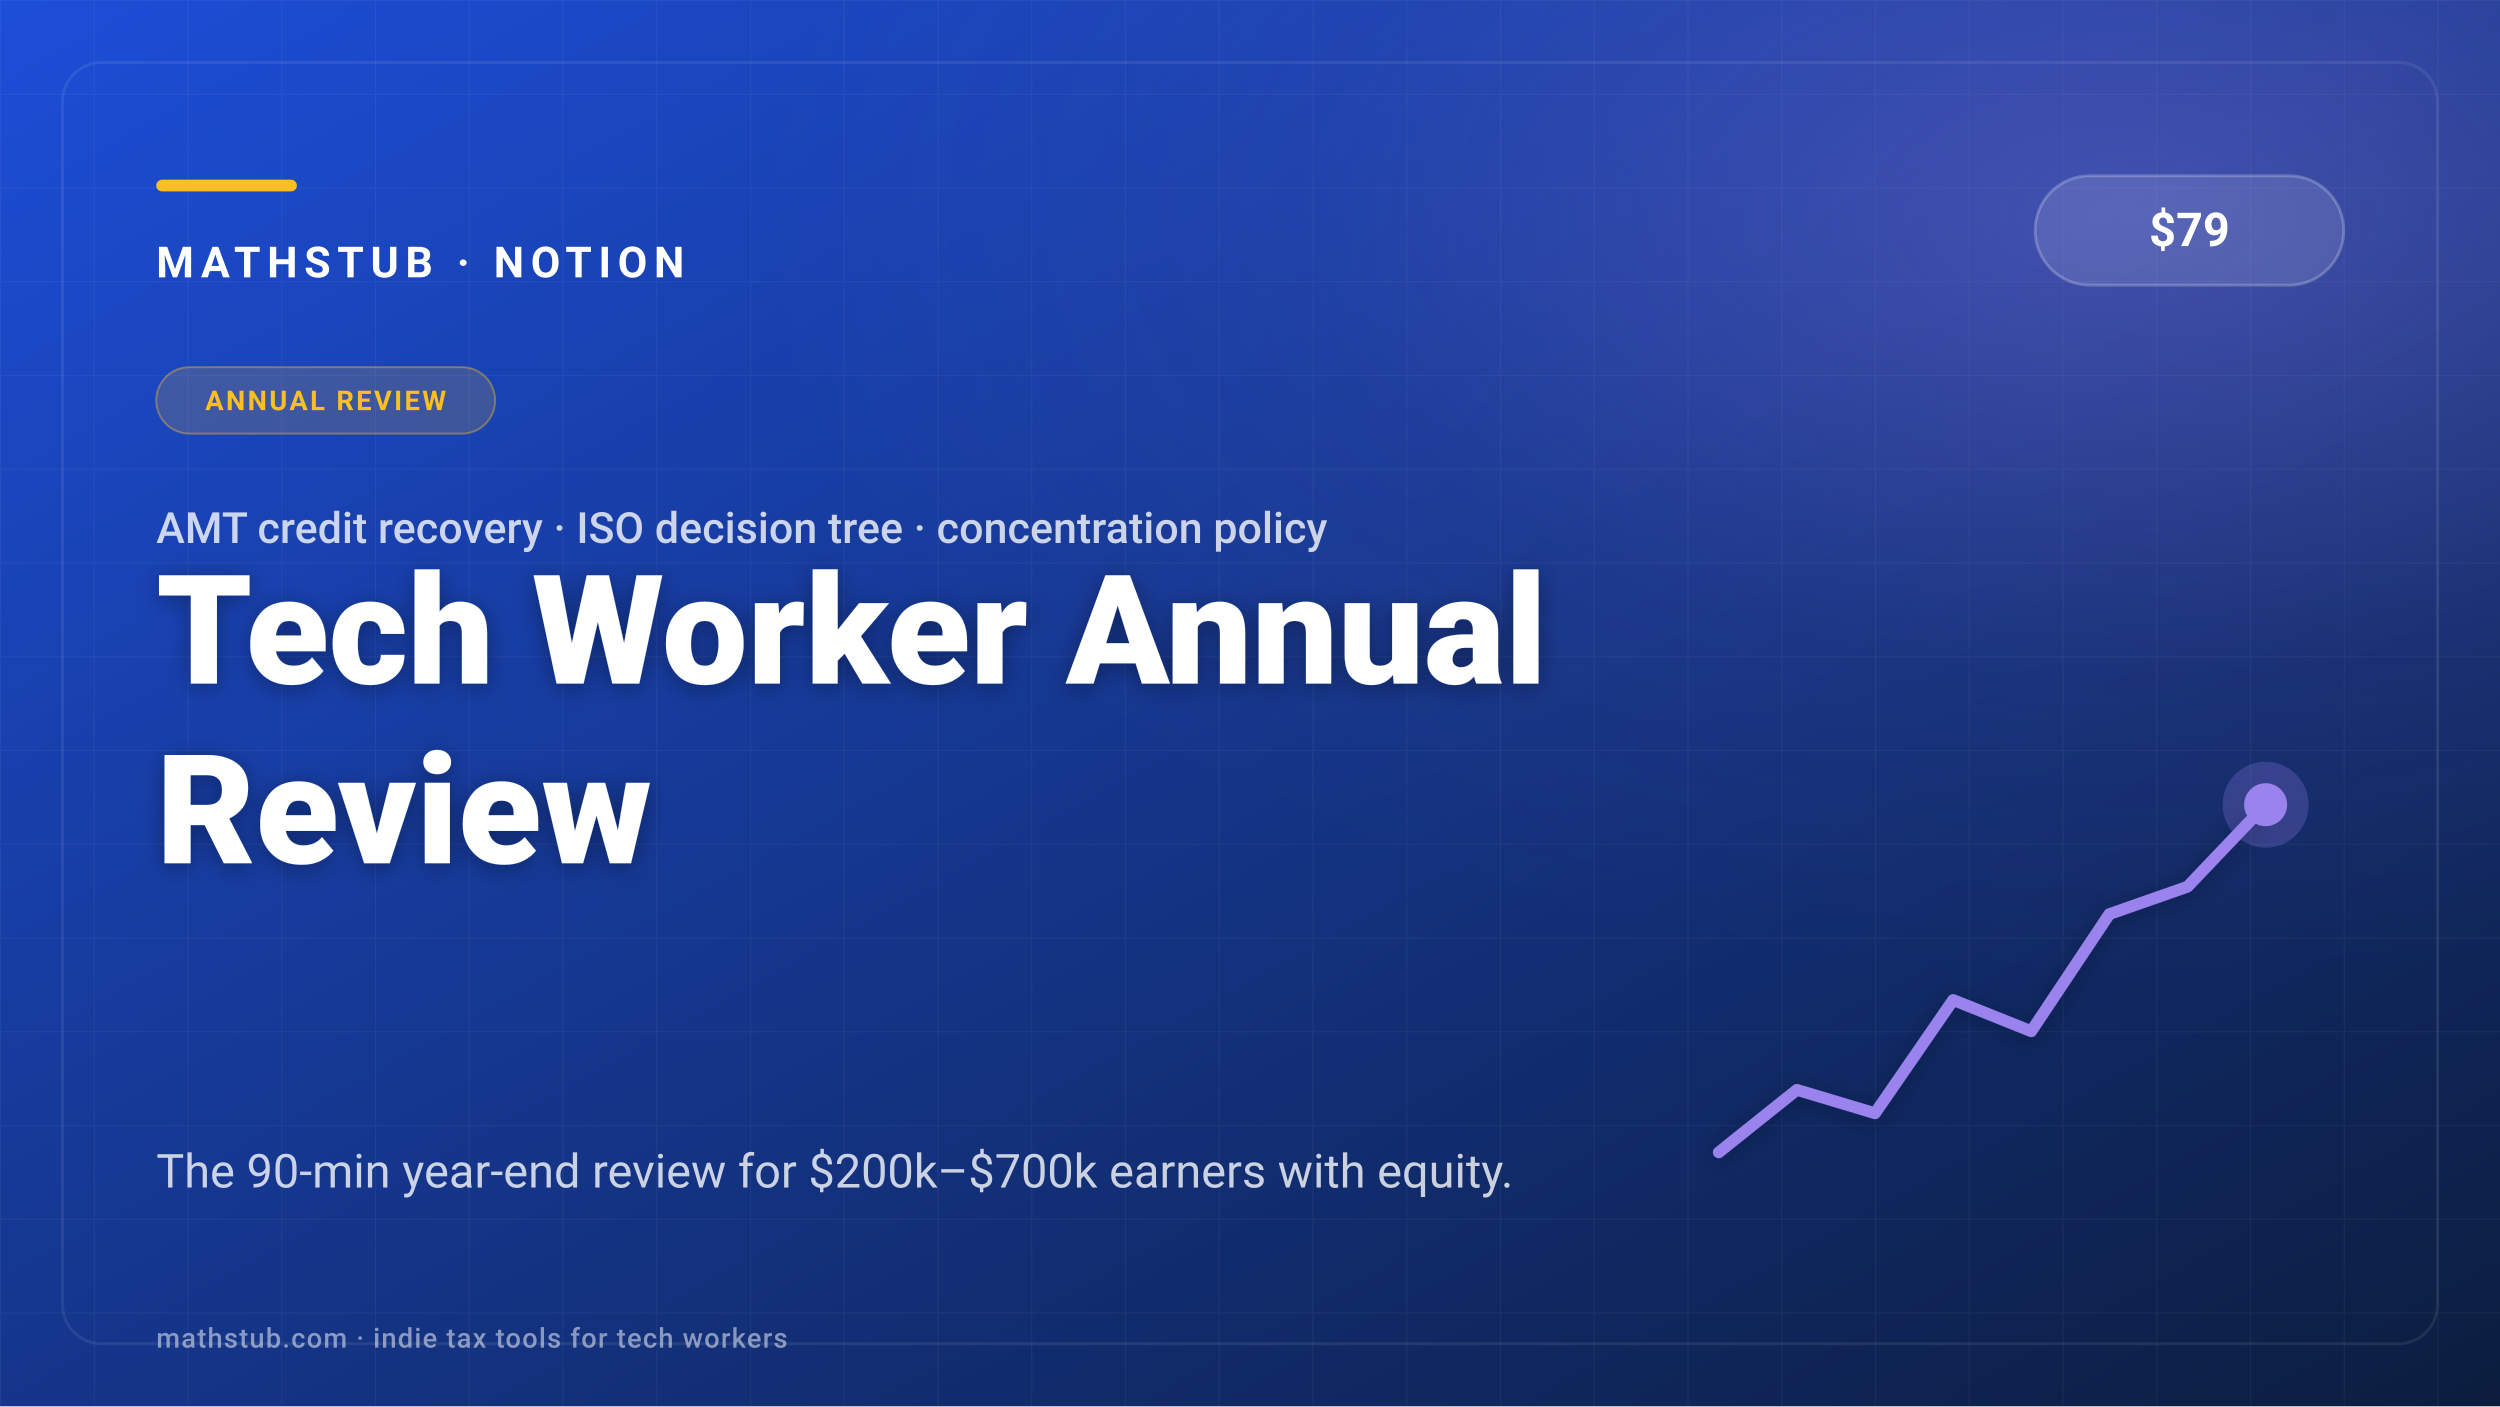
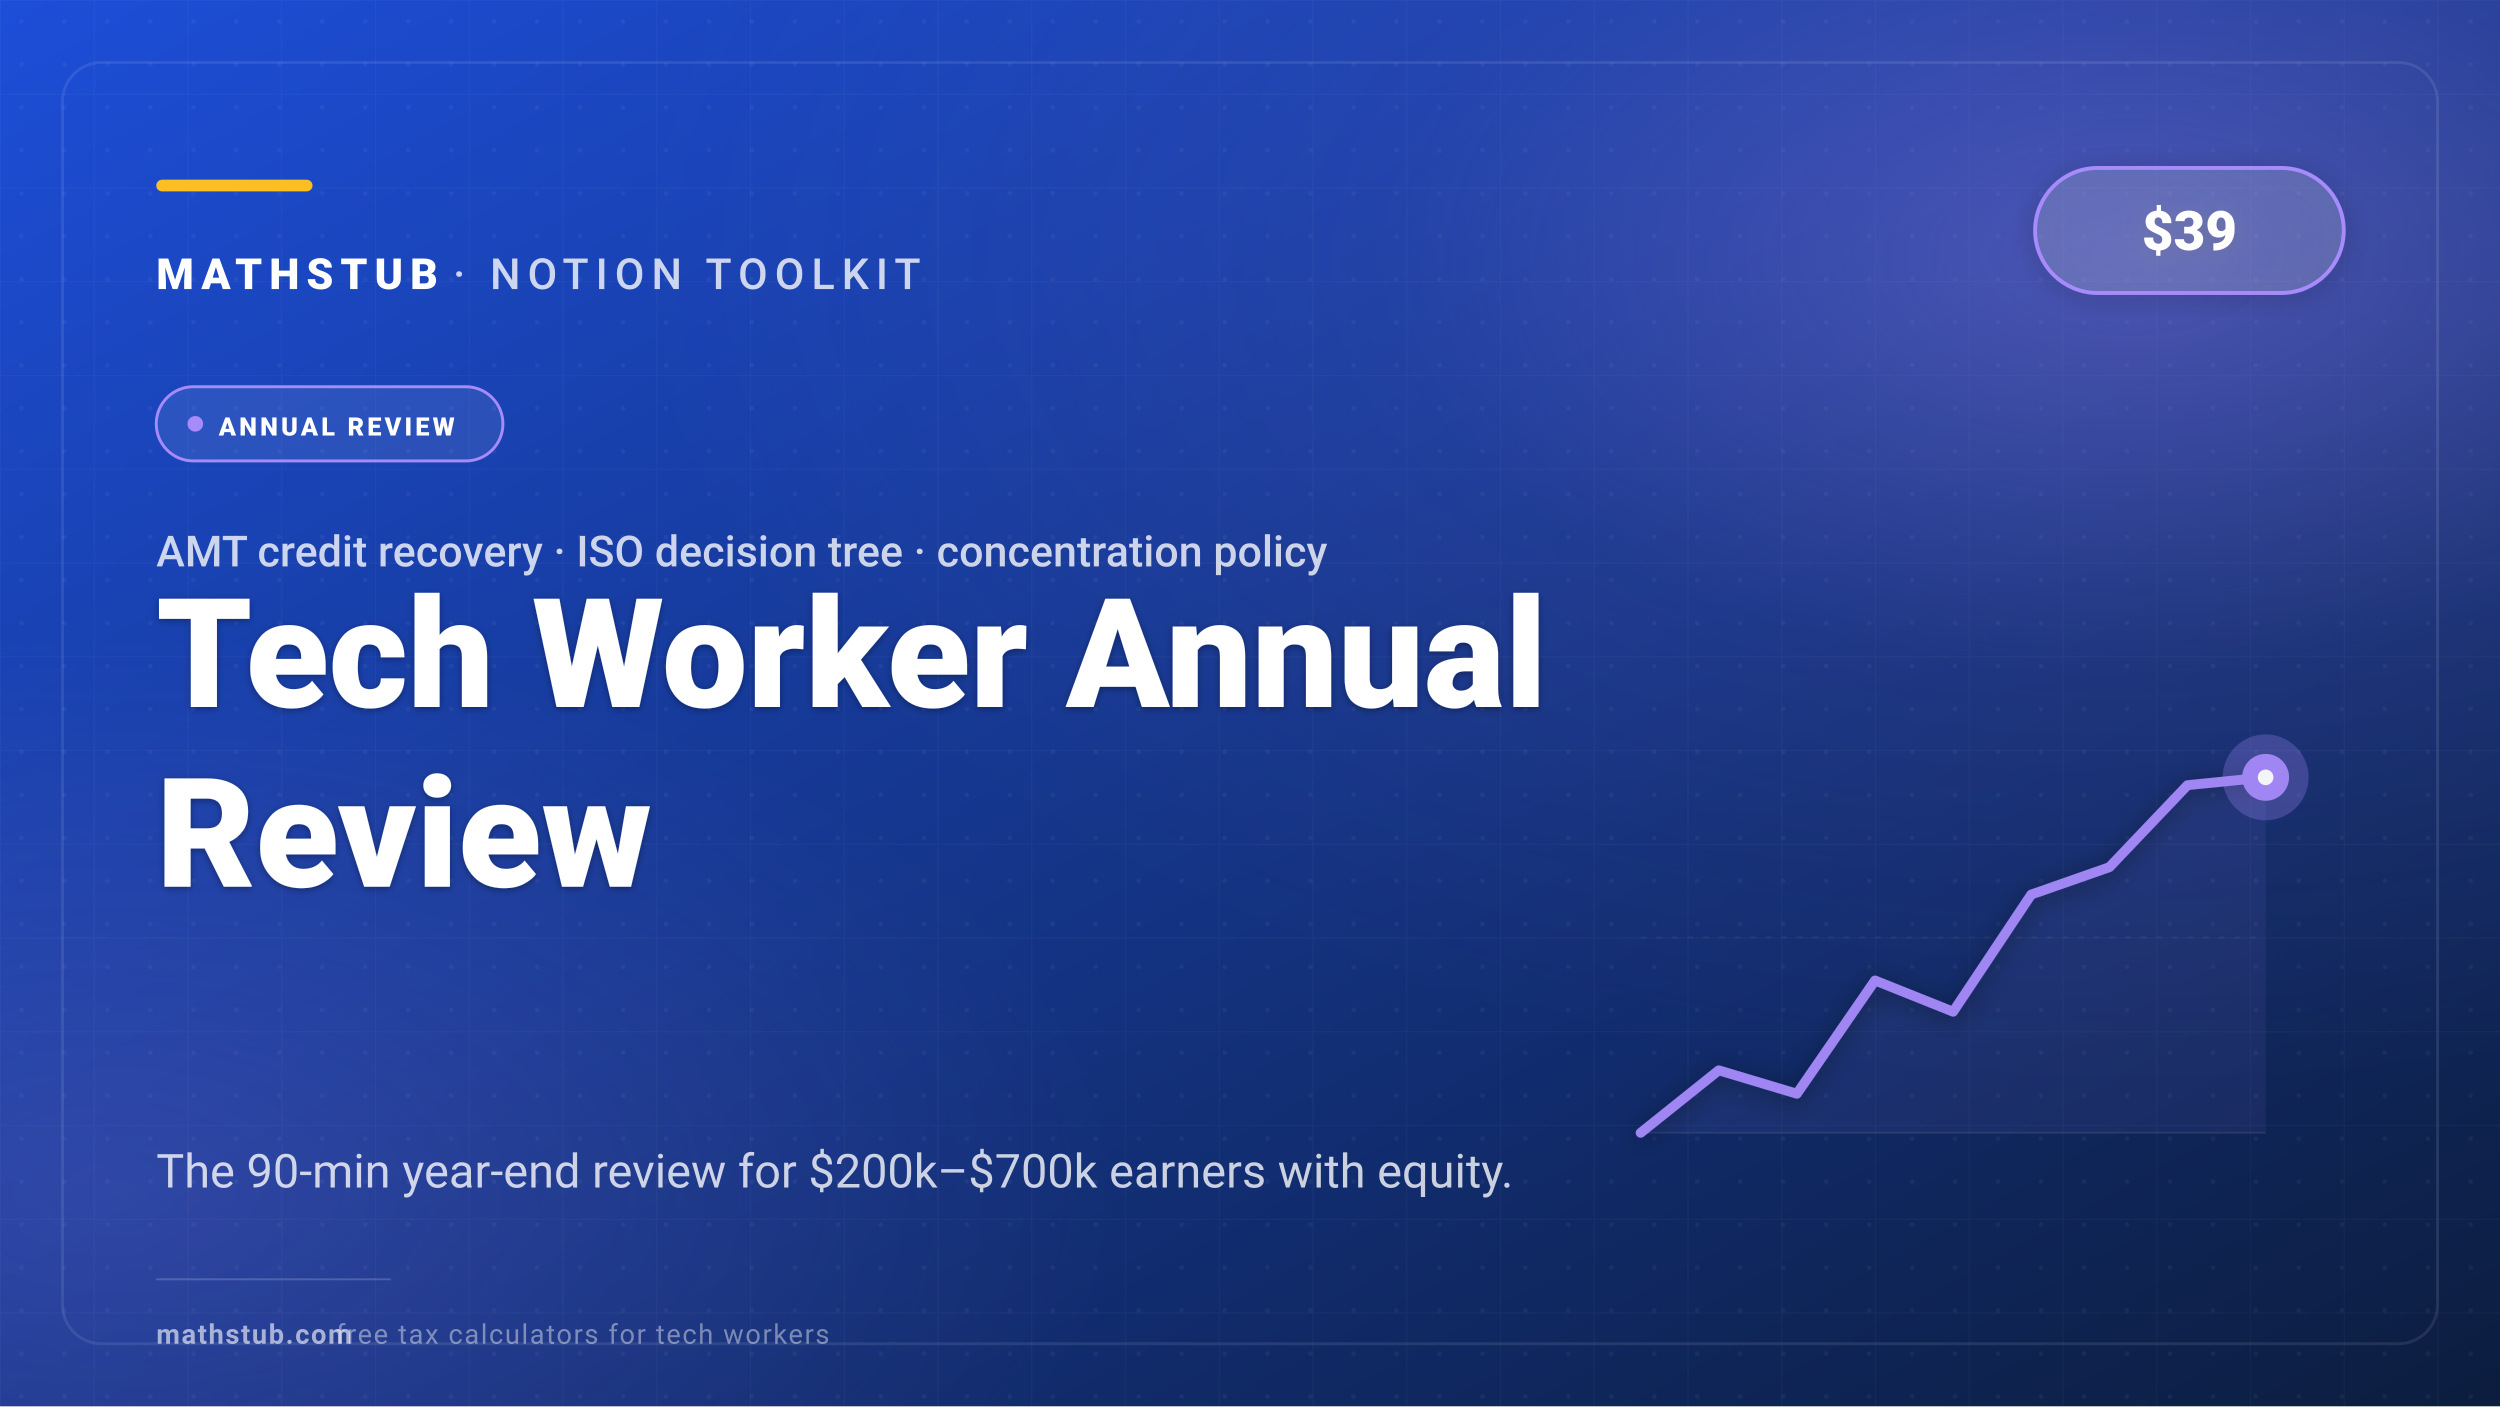
<svg xmlns="http://www.w3.org/2000/svg" viewBox="0 0 1280 720">
  <defs>
    <linearGradient id="bg" x1="0" y1="0" x2="1" y2="1">
      <stop offset="0%" stop-color="#1d4ed8" />
      <stop offset="100%" stop-color="#0c1d3e" />
    </linearGradient>
-     <radialGradient id="glow" cx="0.85" cy="0.15" r="0.55">
-       <stop offset="0%" stop-color="#a78bfa" stop-opacity="0.32" />
-       <stop offset="60%" stop-color="#a78bfa" stop-opacity="0.06" />
+     <radialGradient id="glow" cx="0.85" cy="0.18" r="0.6">
+       <stop offset="0%" stop-color="#a78bfa" stop-opacity="0.38" />
+       <stop offset="50%" stop-color="#a78bfa" stop-opacity="0.08" />
+       <stop offset="100%" stop-color="#a78bfa" stop-opacity="0" />
+     </radialGradient>
+     <radialGradient id="glow2" cx="0.05" cy="0.85" r="0.4">
+       <stop offset="0%" stop-color="#a78bfa" stop-opacity="0.18" />
      <stop offset="100%" stop-color="#a78bfa" stop-opacity="0" />
    </radialGradient>
    <pattern id="grid" width="48" height="48" patternUnits="userSpaceOnUse">
      <path d="M48 0 L0 0 0 48" stroke="rgba(255,255,255,0.05)" stroke-width="1" fill="none" />
    </pattern>
+     <pattern id="dots" width="22" height="22" patternUnits="userSpaceOnUse">
+       <circle cx="11" cy="11" r="1.2" fill="rgba(255,255,255,0.045)" />
+     </pattern>
    <filter id="softShadow" x="-20%" y="-20%" width="140%" height="140%">
-       <feDropShadow dx="0" dy="2" stdDeviation="6" flood-color="#000000" flood-opacity="0.35" />
+       <feDropShadow dx="0" dy="2" stdDeviation="6" flood-color="#000000" flood-opacity="0.45" />
+     </filter>
+     <filter id="textShadow" x="-10%" y="-10%" width="120%" height="120%">
+       <feDropShadow dx="0" dy="1" stdDeviation="2" flood-color="#000000" flood-opacity="0.35" />
    </filter>
  </defs>
  <rect width="1280" height="720" fill="url(#bg)" />
-   <rect width="1280" height="720" fill="url(#grid)" />
+   <rect width="1280" height="720" fill="url(#dots)" />
+   <rect width="1280" height="720" fill="url(#grid)" opacity="0.7" />
  <rect width="1280" height="720" fill="url(#glow)" />
-   <rect x="32" y="32" width="1216" height="656" rx="20" fill="none" stroke="rgba(255,255,255,0.08)" stroke-width="1.5" />
-   <rect x="80" y="92" width="72" height="6" fill="#fbbf24" rx="3" />
-   <text x="80" y="142" font-family="-apple-system, BlinkMacSystemFont, 'Segoe UI', Roboto, sans-serif" font-size="22" font-weight="700" fill="#ffffff" letter-spacing="3.4">MATHSTUB · NOTION</text>
-   <g transform="translate(1042, 90)">
-     <rect width="158" height="56" rx="28" fill="rgba(255,255,255,0.12)" stroke="rgba(255,255,255,0.22)" stroke-width="1.5" />
-     <text x="79" y="36" text-anchor="middle" font-family="-apple-system, BlinkMacSystemFont, 'Segoe UI', Roboto, sans-serif" font-size="24" font-weight="700" fill="#ffffff">$79</text>
+   <rect width="1280" height="720" fill="url(#glow2)" />
+   <rect x="32" y="32" width="1216" height="656" rx="20" fill="none" stroke="rgba(255,255,255,0.09)" stroke-width="1.5" />
+   <rect x="80" y="92" width="80" height="6" fill="#fbbf24" rx="3" />
+   <text x="80" y="148" font-family="-apple-system, BlinkMacSystemFont, 'Segoe UI', Roboto, sans-serif" font-size="22" font-weight="800" fill="#ffffff" letter-spacing="3.6">MATHSTUB</text>
+   <text x="232" y="148" font-family="-apple-system, BlinkMacSystemFont, 'Segoe UI', Roboto, sans-serif" font-size="22" font-weight="500" fill="rgba(255,255,255,0.78)" letter-spacing="3.6">·  NOTION TOOLKIT</text>
+   <g transform="translate(1042, 86)" filter="url(#softShadow)">
+     <rect width="158" height="64" rx="32" fill="rgba(255,255,255,0.14)" stroke="#a78bfa" stroke-width="2" />
+     <text x="79" y="42" text-anchor="middle" font-family="-apple-system, BlinkMacSystemFont, 'Segoe UI', Roboto, sans-serif" font-size="28" font-weight="800" fill="#ffffff">$39</text>
  </g>
-   <g transform="translate(80, 188)">
-     <rect width="173.5" height="34" rx="17" fill="rgba(251,191,36,0.16)" stroke="rgba(251,191,36,0.4)" stroke-width="1" />
-     <text x="86.75" y="22" text-anchor="middle" font-family="-apple-system, BlinkMacSystemFont, 'Segoe UI', Roboto, sans-serif" font-size="14" font-weight="700" letter-spacing="1.2" fill="#fbbf24">ANNUAL REVIEW</text>
+   <g transform="translate(80, 198)">
+     <rect width="177.5" height="38" rx="19" fill="rgba(255,255,255,0.08)" stroke="#a78bfa" stroke-width="1.5" />
+     <circle cx="20" cy="19" r="4" fill="#a78bfa" />
+     <text x="32" y="25" font-family="-apple-system, BlinkMacSystemFont, 'Segoe UI', Roboto, sans-serif" font-size="13" font-weight="800" letter-spacing="1.6" fill="#ffffff">ANNUAL REVIEW</text>
  </g>
-   <text x="80" y="278" font-family="-apple-system, BlinkMacSystemFont, 'Segoe UI', Roboto, sans-serif" font-size="22" font-weight="500" fill="rgba(255,255,255,0.78)">AMT credit recovery · ISO decision tree · concentration policy</text>
-   <text x="80" y="350" font-family="-apple-system, BlinkMacSystemFont, 'Segoe UI', Roboto, sans-serif" font-size="78" font-weight="800" fill="#ffffff" filter="url(#softShadow)">
+   <text x="80" y="290" font-family="-apple-system, BlinkMacSystemFont, 'Segoe UI', Roboto, sans-serif" font-size="22" font-weight="500" fill="rgba(255,255,255,0.78)">AMT credit recovery · ISO decision tree · concentration policy</text>
+   <text x="80" y="362" font-family="-apple-system, BlinkMacSystemFont, 'Segoe UI', Roboto, sans-serif" font-size="78" font-weight="800" fill="#ffffff" filter="url(#textShadow)">
    <tspan x="80" dy="0">Tech Worker Annual</tspan>
    <tspan x="80" dy="92">Review</tspan>
  </text>
  <text x="80" y="608" font-family="-apple-system, BlinkMacSystemFont, 'Segoe UI', Roboto, sans-serif" font-size="24" font-weight="400" fill="rgba(255,255,255,0.78)">
    <tspan x="80" dy="0">The 90-min year-end review for $200k–$700k earners with equity.</tspan>
  </text>
-   <g transform="translate(880, 390)" opacity="0.92">
-     <path d="M0 200 L40 168 L80 180 L120 122 L160 138 L200 78 L240 64 L280 22" stroke="#a78bfa" stroke-width="6" fill="none" stroke-linecap="round" stroke-linejoin="round" filter="url(#softShadow)" />
-     <circle cx="280" cy="22" r="11" fill="#a78bfa" />
-     <circle cx="280" cy="22" r="22" fill="#a78bfa" fill-opacity="0.25" />
+   <g transform="translate(840, 380)" opacity="0.95">
+     <line x1="0" y1="200" x2="320" y2="200" stroke="rgba(255,255,255,0.08)" stroke-width="1" />
+     <line x1="0" y1="100" x2="320" y2="100" stroke="rgba(255,255,255,0.05)" stroke-width="1" stroke-dasharray="3 5" />
+     <path d="M0 200 L40 168 L80 180 L120 122 L160 138 L200 78 L240 64 L280 22 L320 18 L320 200 Z" fill="#a78bfa" fill-opacity="0.08" />
+     <path d="M0 200 L40 168 L80 180 L120 122 L160 138 L200 78 L240 64 L280 22 L320 18" stroke="#a78bfa" stroke-width="5" fill="none" stroke-linecap="round" stroke-linejoin="round" filter="url(#softShadow)" />
+     <circle cx="320" cy="18" r="22" fill="#a78bfa" fill-opacity="0.28" />
+     <circle cx="320" cy="18" r="12" fill="#a78bfa" />
+     <circle cx="320" cy="18" r="4" fill="#ffffff" />
  </g>
-   <text x="80" y="690" font-family="-apple-system, BlinkMacSystemFont, 'Segoe UI', Roboto, sans-serif" font-size="14" font-weight="500" fill="rgba(255,255,255,0.5)" letter-spacing="0.6">mathstub.com · indie tax tools for tech workers</text>
+   <line x1="80" y1="655" x2="200" y2="655" stroke="rgba(255,255,255,0.18)" stroke-width="1" />
+   <text x="80" y="688" font-family="-apple-system, BlinkMacSystemFont, 'Segoe UI', Roboto, sans-serif" font-size="14" font-weight="600" fill="rgba(255,255,255,0.6)" letter-spacing="0.8">mathstub.com</text>
+   <text x="172" y="688" font-family="-apple-system, BlinkMacSystemFont, 'Segoe UI', Roboto, sans-serif" font-size="14" font-weight="400" fill="rgba(255,255,255,0.42)" letter-spacing="0.8">free tax calculators for tech workers</text>
</svg>
